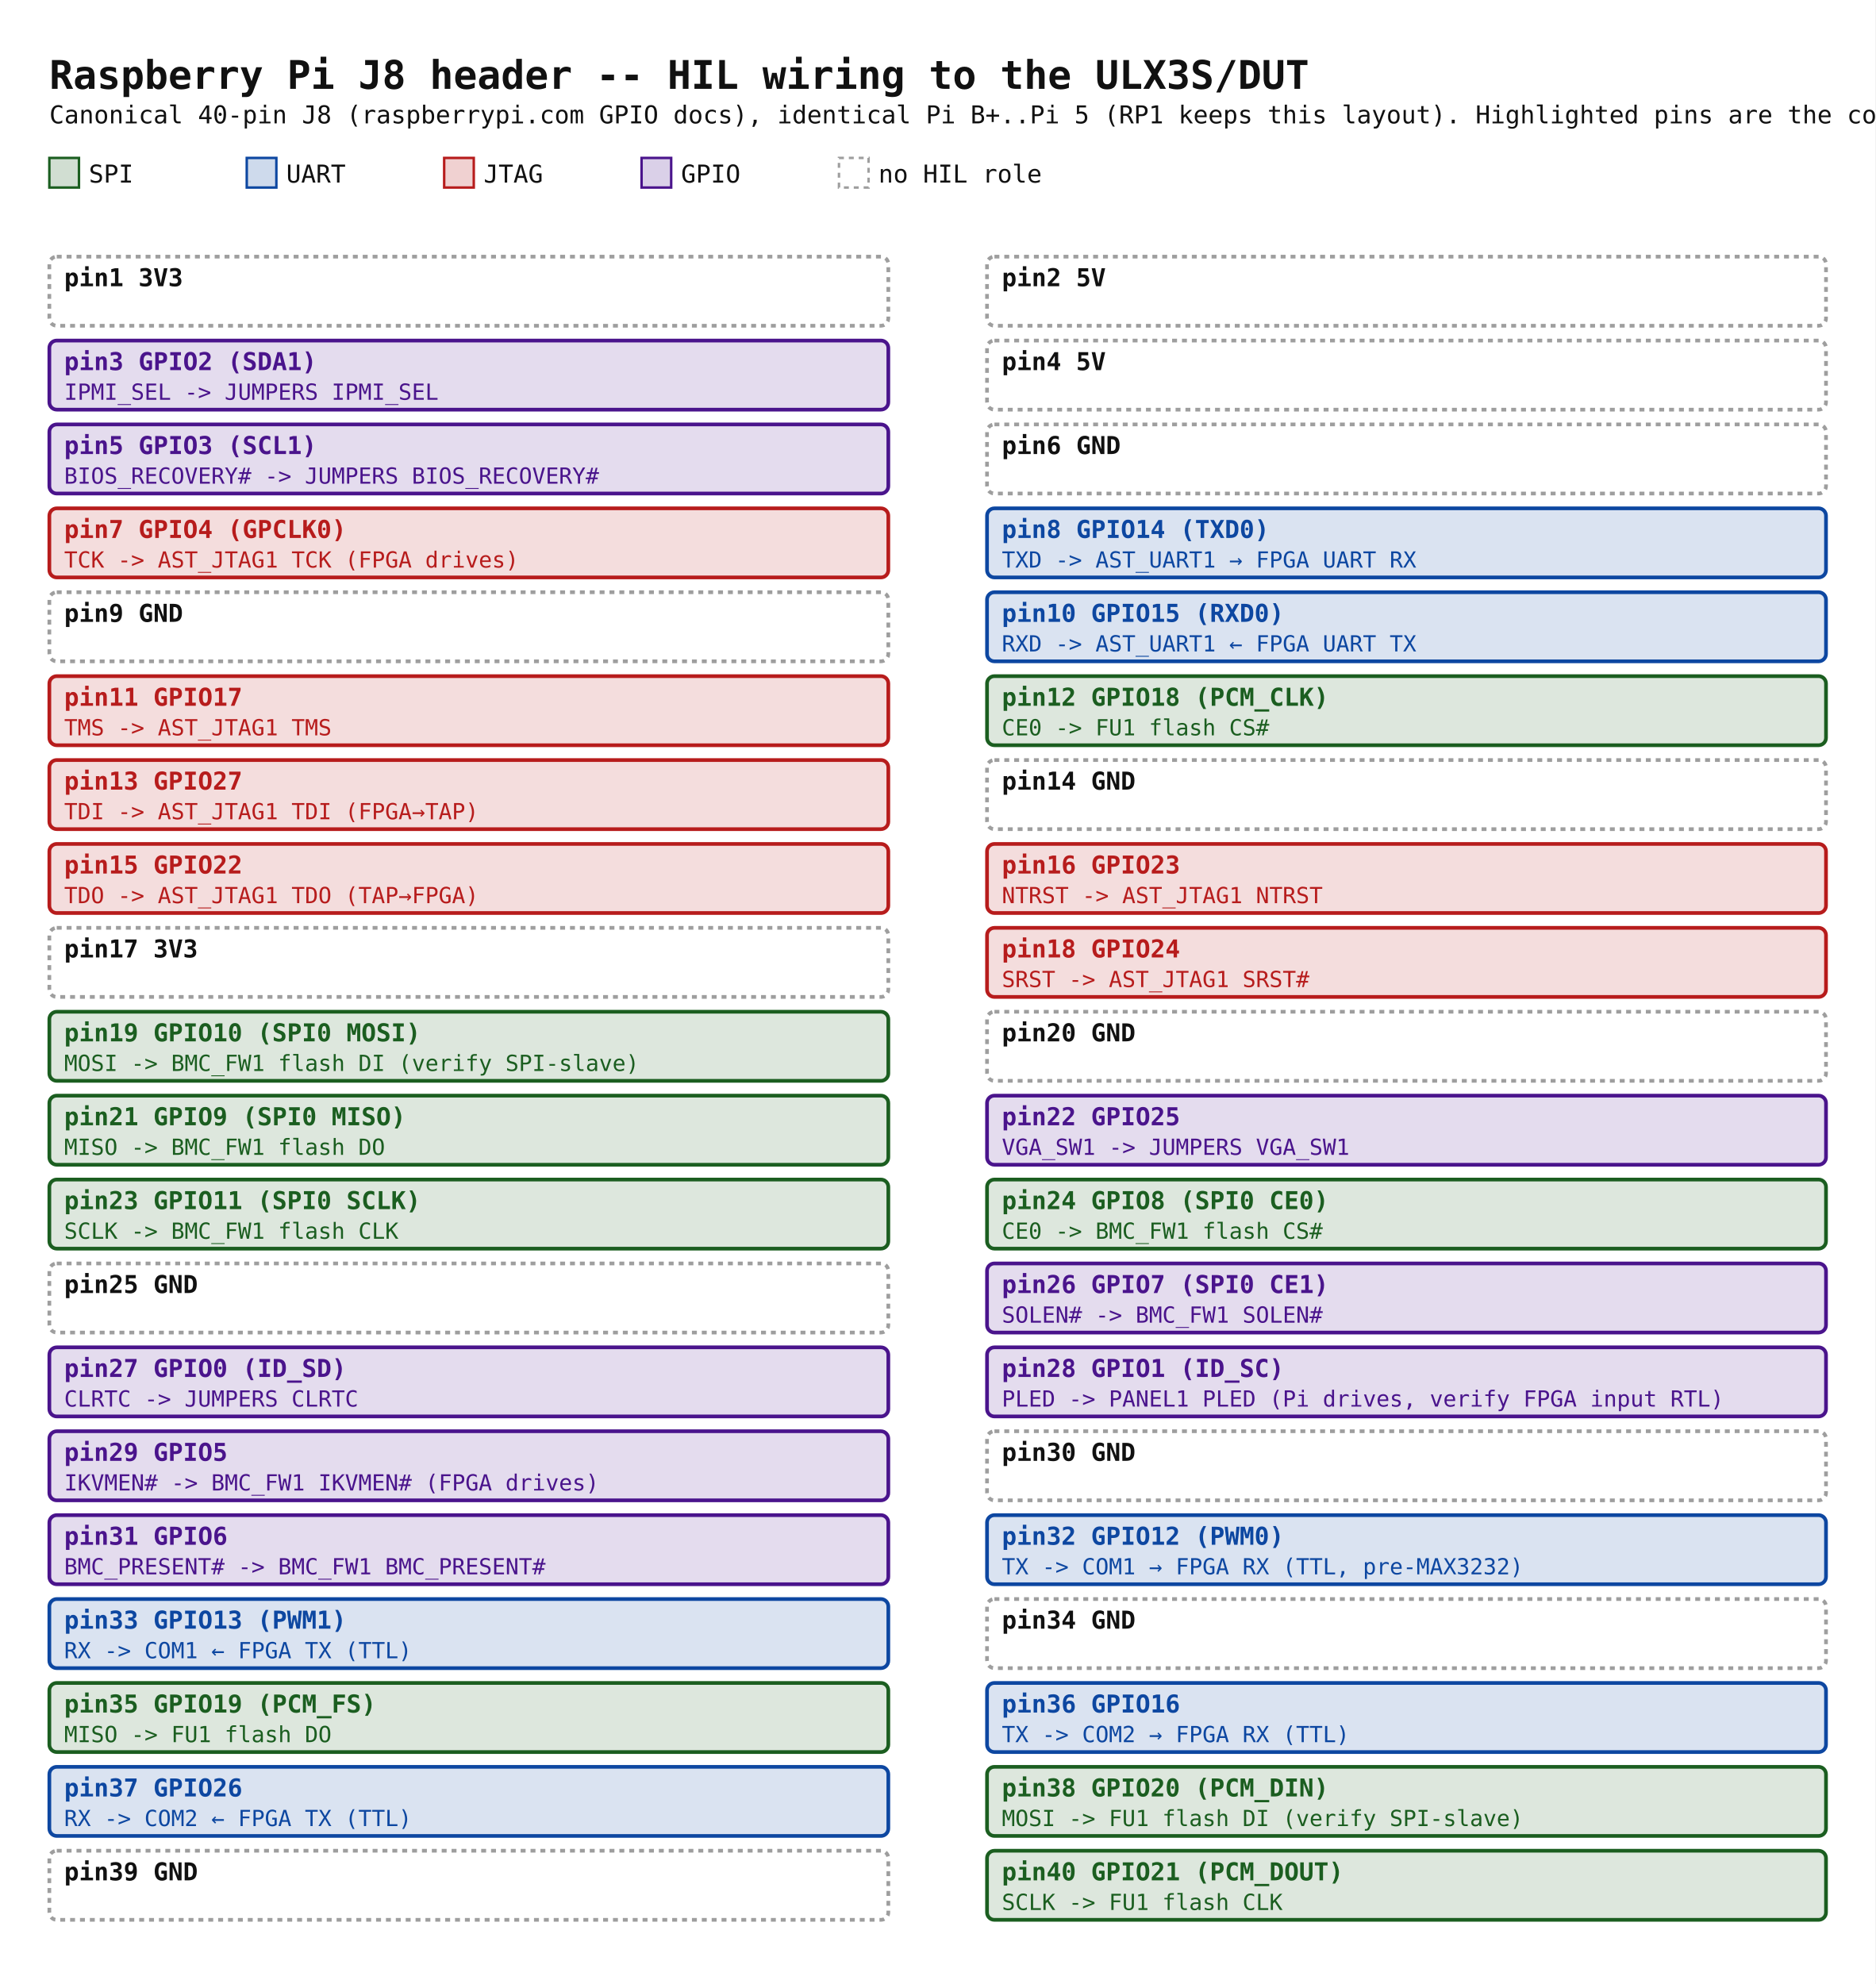
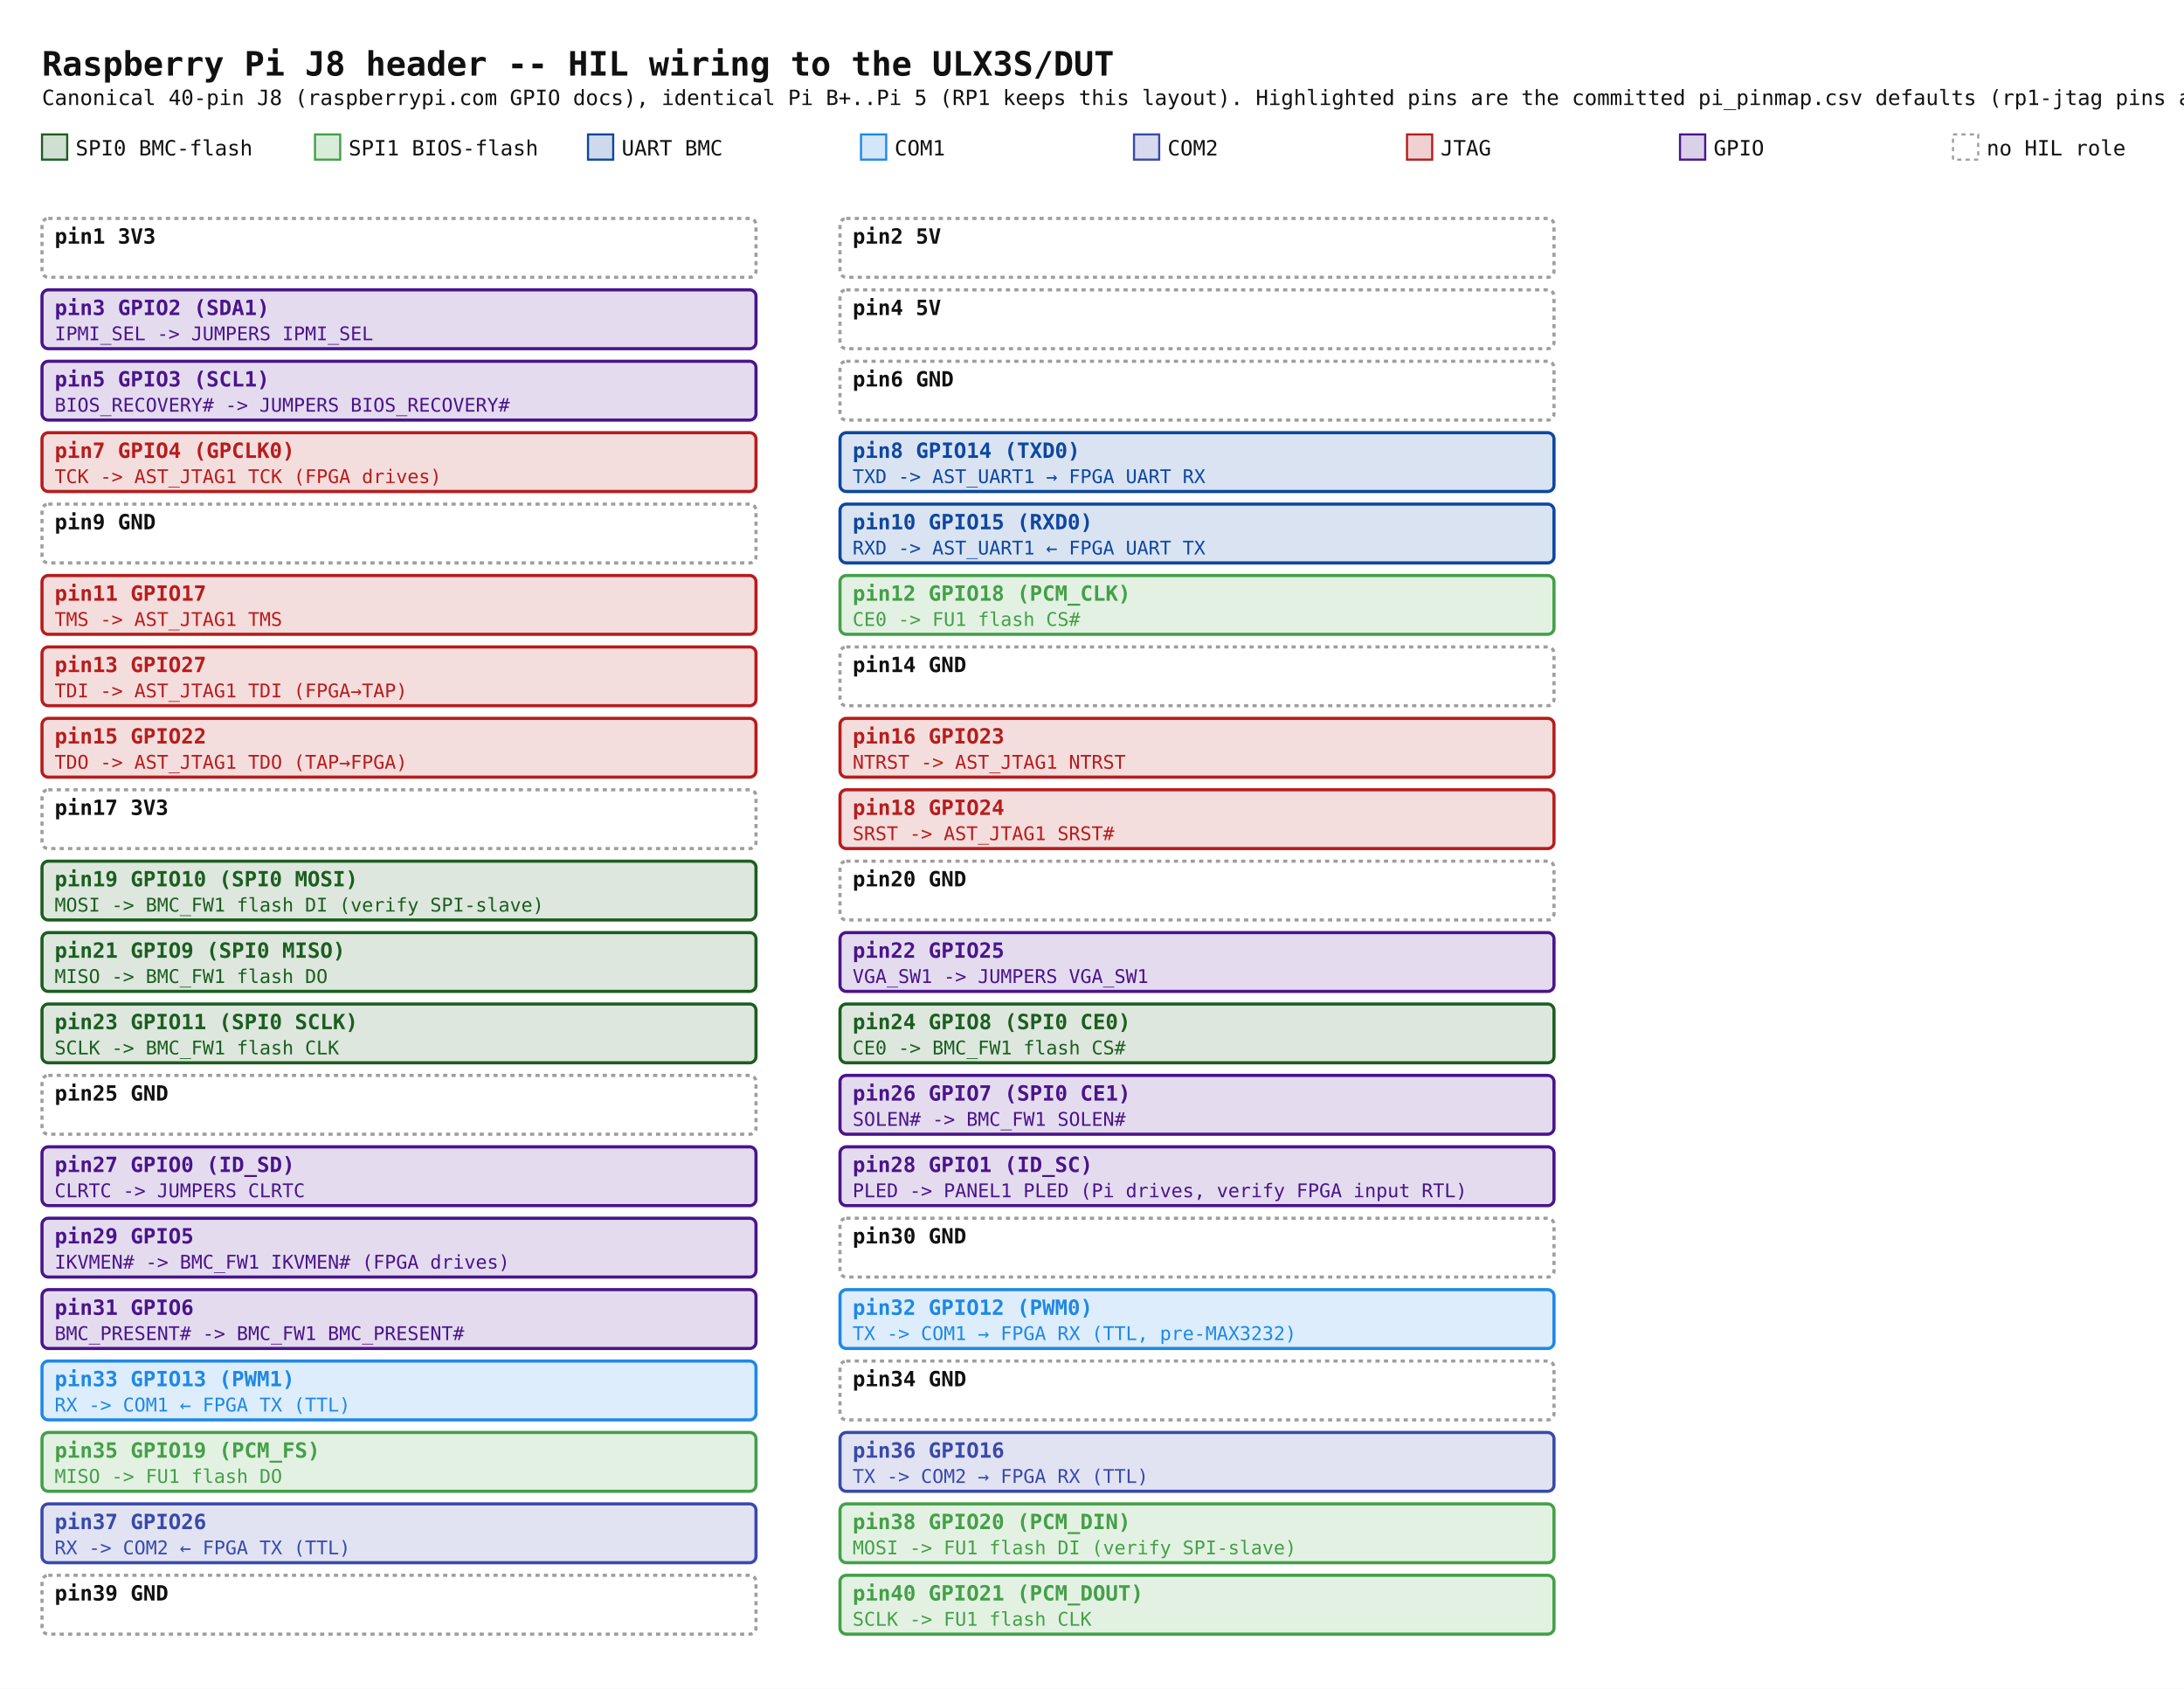
- <svg xmlns="http://www.w3.org/2000/svg" width="760" height="804" viewBox="0 0 760 804" font-family="monospace" font-size="10">
-   <rect x="0" y="0" width="760" height="804" fill="#ffffff" />
+ <svg xmlns="http://www.w3.org/2000/svg" width="1040" height="804" viewBox="0 0 1040 804" font-family="monospace" font-size="10">
+   <rect x="0" y="0" width="1040" height="804" fill="#ffffff" />
  <text x="20" y="36" font-size="16" font-weight="bold" fill="#111111">Raspberry Pi J8 header -- HIL wiring to the ULX3S/DUT</text>
  <text x="20" y="50" fill="#111111">Canonical 40-pin J8 (raspberrypi.com GPIO docs), identical Pi B+..Pi 5 (RP1 keeps this layout). Highlighted pins are the committed pi_pinmap.csv defaults (rp1-jtag pins are runtime-configurable).</text>
  <rect x="20" y="64" width="12" height="12" fill="#1b5e20" fill-opacity="0.2" stroke="#1b5e20" />
-   <text x="36" y="74" fill="#111111">SPI</text>
-   <rect x="100" y="64" width="12" height="12" fill="#0d47a1" fill-opacity="0.2" stroke="#0d47a1" />
-   <text x="116" y="74" fill="#111111">UART</text>
-   <rect x="180" y="64" width="12" height="12" fill="#b71c1c" fill-opacity="0.2" stroke="#b71c1c" />
-   <text x="196" y="74" fill="#111111">JTAG</text>
-   <rect x="260" y="64" width="12" height="12" fill="#4a148c" fill-opacity="0.2" stroke="#4a148c" />
-   <text x="276" y="74" fill="#111111">GPIO</text>
-   <rect x="340" y="64" width="12" height="12" fill="none" stroke="#9e9e9e" stroke-dasharray="2,2" />
-   <text x="356" y="74" fill="#111111">no HIL role</text>
+   <text x="36" y="74" fill="#111111">SPI0 BMC-flash</text>
+   <rect x="150" y="64" width="12" height="12" fill="#43a047" fill-opacity="0.2" stroke="#43a047" />
+   <text x="166" y="74" fill="#111111">SPI1 BIOS-flash</text>
+   <rect x="280" y="64" width="12" height="12" fill="#0d47a1" fill-opacity="0.2" stroke="#0d47a1" />
+   <text x="296" y="74" fill="#111111">UART BMC</text>
+   <rect x="410" y="64" width="12" height="12" fill="#1e88e5" fill-opacity="0.2" stroke="#1e88e5" />
+   <text x="426" y="74" fill="#111111">COM1</text>
+   <rect x="540" y="64" width="12" height="12" fill="#3949ab" fill-opacity="0.2" stroke="#3949ab" />
+   <text x="556" y="74" fill="#111111">COM2</text>
+   <rect x="670" y="64" width="12" height="12" fill="#b71c1c" fill-opacity="0.2" stroke="#b71c1c" />
+   <text x="686" y="74" fill="#111111">JTAG</text>
+   <rect x="800" y="64" width="12" height="12" fill="#4a148c" fill-opacity="0.2" stroke="#4a148c" />
+   <text x="816" y="74" fill="#111111">GPIO</text>
+   <rect x="930" y="64" width="12" height="12" fill="none" stroke="#9e9e9e" stroke-dasharray="2,2" />
+   <text x="946" y="74" fill="#111111">no HIL role</text>
  <rect x="20" y="104" width="340" height="28" fill="none" stroke="#9e9e9e" stroke-width="1.5" stroke-dasharray="2,2" rx="3" />
  <text x="26" y="116" fill="#111111" font-weight="bold">pin1  3V3</text>
  <rect x="400" y="104" width="340" height="28" fill="none" stroke="#9e9e9e" stroke-width="1.5" stroke-dasharray="2,2" rx="3" />
  <text x="406" y="116" fill="#111111" font-weight="bold">pin2  5V</text>
  <rect x="20" y="138" width="340" height="28" fill="#4a148c" fill-opacity="0.15" stroke="#4a148c" stroke-width="1.5" rx="3" />
  <text x="26" y="150" fill="#4a148c" font-weight="bold">pin3  GPIO2 (SDA1)</text>
  <text x="26" y="162" fill="#4a148c" font-size="9">IPMI_SEL -&gt; JUMPERS IPMI_SEL</text>
  <rect x="400" y="138" width="340" height="28" fill="none" stroke="#9e9e9e" stroke-width="1.5" stroke-dasharray="2,2" rx="3" />
  <text x="406" y="150" fill="#111111" font-weight="bold">pin4  5V</text>
  <rect x="20" y="172" width="340" height="28" fill="#4a148c" fill-opacity="0.15" stroke="#4a148c" stroke-width="1.5" rx="3" />
  <text x="26" y="184" fill="#4a148c" font-weight="bold">pin5  GPIO3 (SCL1)</text>
  <text x="26" y="196" fill="#4a148c" font-size="9">BIOS_RECOVERY# -&gt; JUMPERS BIOS_RECOVERY#</text>
  <rect x="400" y="172" width="340" height="28" fill="none" stroke="#9e9e9e" stroke-width="1.5" stroke-dasharray="2,2" rx="3" />
  <text x="406" y="184" fill="#111111" font-weight="bold">pin6  GND</text>
  <rect x="20" y="206" width="340" height="28" fill="#b71c1c" fill-opacity="0.15" stroke="#b71c1c" stroke-width="1.5" rx="3" />
  <text x="26" y="218" fill="#b71c1c" font-weight="bold">pin7  GPIO4 (GPCLK0)</text>
  <text x="26" y="230" fill="#b71c1c" font-size="9">TCK -&gt; AST_JTAG1 TCK (FPGA drives)</text>
  <rect x="400" y="206" width="340" height="28" fill="#0d47a1" fill-opacity="0.15" stroke="#0d47a1" stroke-width="1.5" rx="3" />
  <text x="406" y="218" fill="#0d47a1" font-weight="bold">pin8  GPIO14 (TXD0)</text>
  <text x="406" y="230" fill="#0d47a1" font-size="9">TXD -&gt; AST_UART1 → FPGA UART RX</text>
  <rect x="20" y="240" width="340" height="28" fill="none" stroke="#9e9e9e" stroke-width="1.5" stroke-dasharray="2,2" rx="3" />
  <text x="26" y="252" fill="#111111" font-weight="bold">pin9  GND</text>
  <rect x="400" y="240" width="340" height="28" fill="#0d47a1" fill-opacity="0.15" stroke="#0d47a1" stroke-width="1.5" rx="3" />
  <text x="406" y="252" fill="#0d47a1" font-weight="bold">pin10 GPIO15 (RXD0)</text>
  <text x="406" y="264" fill="#0d47a1" font-size="9">RXD -&gt; AST_UART1 ← FPGA UART TX</text>
  <rect x="20" y="274" width="340" height="28" fill="#b71c1c" fill-opacity="0.15" stroke="#b71c1c" stroke-width="1.5" rx="3" />
  <text x="26" y="286" fill="#b71c1c" font-weight="bold">pin11 GPIO17</text>
  <text x="26" y="298" fill="#b71c1c" font-size="9">TMS -&gt; AST_JTAG1 TMS</text>
-   <rect x="400" y="274" width="340" height="28" fill="#1b5e20" fill-opacity="0.15" stroke="#1b5e20" stroke-width="1.5" rx="3" />
-   <text x="406" y="286" fill="#1b5e20" font-weight="bold">pin12 GPIO18 (PCM_CLK)</text>
-   <text x="406" y="298" fill="#1b5e20" font-size="9">CE0 -&gt; FU1 flash CS#</text>
+   <rect x="400" y="274" width="340" height="28" fill="#43a047" fill-opacity="0.15" stroke="#43a047" stroke-width="1.5" rx="3" />
+   <text x="406" y="286" fill="#43a047" font-weight="bold">pin12 GPIO18 (PCM_CLK)</text>
+   <text x="406" y="298" fill="#43a047" font-size="9">CE0 -&gt; FU1 flash CS#</text>
  <rect x="20" y="308" width="340" height="28" fill="#b71c1c" fill-opacity="0.15" stroke="#b71c1c" stroke-width="1.5" rx="3" />
  <text x="26" y="320" fill="#b71c1c" font-weight="bold">pin13 GPIO27</text>
  <text x="26" y="332" fill="#b71c1c" font-size="9">TDI -&gt; AST_JTAG1 TDI (FPGA→TAP)</text>
  <rect x="400" y="308" width="340" height="28" fill="none" stroke="#9e9e9e" stroke-width="1.5" stroke-dasharray="2,2" rx="3" />
  <text x="406" y="320" fill="#111111" font-weight="bold">pin14 GND</text>
  <rect x="20" y="342" width="340" height="28" fill="#b71c1c" fill-opacity="0.15" stroke="#b71c1c" stroke-width="1.5" rx="3" />
  <text x="26" y="354" fill="#b71c1c" font-weight="bold">pin15 GPIO22</text>
  <text x="26" y="366" fill="#b71c1c" font-size="9">TDO -&gt; AST_JTAG1 TDO (TAP→FPGA)</text>
  <rect x="400" y="342" width="340" height="28" fill="#b71c1c" fill-opacity="0.15" stroke="#b71c1c" stroke-width="1.5" rx="3" />
  <text x="406" y="354" fill="#b71c1c" font-weight="bold">pin16 GPIO23</text>
  <text x="406" y="366" fill="#b71c1c" font-size="9">NTRST -&gt; AST_JTAG1 NTRST</text>
  <rect x="20" y="376" width="340" height="28" fill="none" stroke="#9e9e9e" stroke-width="1.5" stroke-dasharray="2,2" rx="3" />
  <text x="26" y="388" fill="#111111" font-weight="bold">pin17 3V3</text>
  <rect x="400" y="376" width="340" height="28" fill="#b71c1c" fill-opacity="0.15" stroke="#b71c1c" stroke-width="1.5" rx="3" />
  <text x="406" y="388" fill="#b71c1c" font-weight="bold">pin18 GPIO24</text>
  <text x="406" y="400" fill="#b71c1c" font-size="9">SRST -&gt; AST_JTAG1 SRST#</text>
  <rect x="20" y="410" width="340" height="28" fill="#1b5e20" fill-opacity="0.15" stroke="#1b5e20" stroke-width="1.5" rx="3" />
  <text x="26" y="422" fill="#1b5e20" font-weight="bold">pin19 GPIO10 (SPI0 MOSI)</text>
  <text x="26" y="434" fill="#1b5e20" font-size="9">MOSI -&gt; BMC_FW1 flash DI (verify SPI-slave)</text>
  <rect x="400" y="410" width="340" height="28" fill="none" stroke="#9e9e9e" stroke-width="1.5" stroke-dasharray="2,2" rx="3" />
  <text x="406" y="422" fill="#111111" font-weight="bold">pin20 GND</text>
  <rect x="20" y="444" width="340" height="28" fill="#1b5e20" fill-opacity="0.15" stroke="#1b5e20" stroke-width="1.5" rx="3" />
  <text x="26" y="456" fill="#1b5e20" font-weight="bold">pin21 GPIO9 (SPI0 MISO)</text>
  <text x="26" y="468" fill="#1b5e20" font-size="9">MISO -&gt; BMC_FW1 flash DO</text>
  <rect x="400" y="444" width="340" height="28" fill="#4a148c" fill-opacity="0.15" stroke="#4a148c" stroke-width="1.5" rx="3" />
  <text x="406" y="456" fill="#4a148c" font-weight="bold">pin22 GPIO25</text>
  <text x="406" y="468" fill="#4a148c" font-size="9">VGA_SW1 -&gt; JUMPERS VGA_SW1</text>
  <rect x="20" y="478" width="340" height="28" fill="#1b5e20" fill-opacity="0.15" stroke="#1b5e20" stroke-width="1.5" rx="3" />
  <text x="26" y="490" fill="#1b5e20" font-weight="bold">pin23 GPIO11 (SPI0 SCLK)</text>
  <text x="26" y="502" fill="#1b5e20" font-size="9">SCLK -&gt; BMC_FW1 flash CLK</text>
  <rect x="400" y="478" width="340" height="28" fill="#1b5e20" fill-opacity="0.15" stroke="#1b5e20" stroke-width="1.5" rx="3" />
  <text x="406" y="490" fill="#1b5e20" font-weight="bold">pin24 GPIO8 (SPI0 CE0)</text>
  <text x="406" y="502" fill="#1b5e20" font-size="9">CE0 -&gt; BMC_FW1 flash CS#</text>
  <rect x="20" y="512" width="340" height="28" fill="none" stroke="#9e9e9e" stroke-width="1.5" stroke-dasharray="2,2" rx="3" />
  <text x="26" y="524" fill="#111111" font-weight="bold">pin25 GND</text>
  <rect x="400" y="512" width="340" height="28" fill="#4a148c" fill-opacity="0.15" stroke="#4a148c" stroke-width="1.5" rx="3" />
  <text x="406" y="524" fill="#4a148c" font-weight="bold">pin26 GPIO7 (SPI0 CE1)</text>
  <text x="406" y="536" fill="#4a148c" font-size="9">SOLEN# -&gt; BMC_FW1 SOLEN#</text>
  <rect x="20" y="546" width="340" height="28" fill="#4a148c" fill-opacity="0.15" stroke="#4a148c" stroke-width="1.5" rx="3" />
  <text x="26" y="558" fill="#4a148c" font-weight="bold">pin27 GPIO0 (ID_SD)</text>
  <text x="26" y="570" fill="#4a148c" font-size="9">CLRTC -&gt; JUMPERS CLRTC</text>
  <rect x="400" y="546" width="340" height="28" fill="#4a148c" fill-opacity="0.15" stroke="#4a148c" stroke-width="1.5" rx="3" />
  <text x="406" y="558" fill="#4a148c" font-weight="bold">pin28 GPIO1 (ID_SC)</text>
  <text x="406" y="570" fill="#4a148c" font-size="9">PLED -&gt; PANEL1 PLED (Pi drives, verify FPGA input RTL)</text>
  <rect x="20" y="580" width="340" height="28" fill="#4a148c" fill-opacity="0.15" stroke="#4a148c" stroke-width="1.5" rx="3" />
  <text x="26" y="592" fill="#4a148c" font-weight="bold">pin29 GPIO5</text>
  <text x="26" y="604" fill="#4a148c" font-size="9">IKVMEN# -&gt; BMC_FW1 IKVMEN# (FPGA drives)</text>
  <rect x="400" y="580" width="340" height="28" fill="none" stroke="#9e9e9e" stroke-width="1.5" stroke-dasharray="2,2" rx="3" />
  <text x="406" y="592" fill="#111111" font-weight="bold">pin30 GND</text>
  <rect x="20" y="614" width="340" height="28" fill="#4a148c" fill-opacity="0.15" stroke="#4a148c" stroke-width="1.5" rx="3" />
  <text x="26" y="626" fill="#4a148c" font-weight="bold">pin31 GPIO6</text>
  <text x="26" y="638" fill="#4a148c" font-size="9">BMC_PRESENT# -&gt; BMC_FW1 BMC_PRESENT#</text>
-   <rect x="400" y="614" width="340" height="28" fill="#0d47a1" fill-opacity="0.15" stroke="#0d47a1" stroke-width="1.5" rx="3" />
-   <text x="406" y="626" fill="#0d47a1" font-weight="bold">pin32 GPIO12 (PWM0)</text>
-   <text x="406" y="638" fill="#0d47a1" font-size="9">TX -&gt; COM1 → FPGA RX (TTL, pre-MAX3232)</text>
-   <rect x="20" y="648" width="340" height="28" fill="#0d47a1" fill-opacity="0.15" stroke="#0d47a1" stroke-width="1.5" rx="3" />
-   <text x="26" y="660" fill="#0d47a1" font-weight="bold">pin33 GPIO13 (PWM1)</text>
-   <text x="26" y="672" fill="#0d47a1" font-size="9">RX -&gt; COM1 ← FPGA TX (TTL)</text>
+   <rect x="400" y="614" width="340" height="28" fill="#1e88e5" fill-opacity="0.15" stroke="#1e88e5" stroke-width="1.5" rx="3" />
+   <text x="406" y="626" fill="#1e88e5" font-weight="bold">pin32 GPIO12 (PWM0)</text>
+   <text x="406" y="638" fill="#1e88e5" font-size="9">TX -&gt; COM1 → FPGA RX (TTL, pre-MAX3232)</text>
+   <rect x="20" y="648" width="340" height="28" fill="#1e88e5" fill-opacity="0.15" stroke="#1e88e5" stroke-width="1.5" rx="3" />
+   <text x="26" y="660" fill="#1e88e5" font-weight="bold">pin33 GPIO13 (PWM1)</text>
+   <text x="26" y="672" fill="#1e88e5" font-size="9">RX -&gt; COM1 ← FPGA TX (TTL)</text>
  <rect x="400" y="648" width="340" height="28" fill="none" stroke="#9e9e9e" stroke-width="1.5" stroke-dasharray="2,2" rx="3" />
  <text x="406" y="660" fill="#111111" font-weight="bold">pin34 GND</text>
-   <rect x="20" y="682" width="340" height="28" fill="#1b5e20" fill-opacity="0.15" stroke="#1b5e20" stroke-width="1.5" rx="3" />
-   <text x="26" y="694" fill="#1b5e20" font-weight="bold">pin35 GPIO19 (PCM_FS)</text>
-   <text x="26" y="706" fill="#1b5e20" font-size="9">MISO -&gt; FU1 flash DO</text>
-   <rect x="400" y="682" width="340" height="28" fill="#0d47a1" fill-opacity="0.15" stroke="#0d47a1" stroke-width="1.5" rx="3" />
-   <text x="406" y="694" fill="#0d47a1" font-weight="bold">pin36 GPIO16</text>
-   <text x="406" y="706" fill="#0d47a1" font-size="9">TX -&gt; COM2 → FPGA RX (TTL)</text>
-   <rect x="20" y="716" width="340" height="28" fill="#0d47a1" fill-opacity="0.15" stroke="#0d47a1" stroke-width="1.5" rx="3" />
-   <text x="26" y="728" fill="#0d47a1" font-weight="bold">pin37 GPIO26</text>
-   <text x="26" y="740" fill="#0d47a1" font-size="9">RX -&gt; COM2 ← FPGA TX (TTL)</text>
-   <rect x="400" y="716" width="340" height="28" fill="#1b5e20" fill-opacity="0.15" stroke="#1b5e20" stroke-width="1.5" rx="3" />
-   <text x="406" y="728" fill="#1b5e20" font-weight="bold">pin38 GPIO20 (PCM_DIN)</text>
-   <text x="406" y="740" fill="#1b5e20" font-size="9">MOSI -&gt; FU1 flash DI (verify SPI-slave)</text>
+   <rect x="20" y="682" width="340" height="28" fill="#43a047" fill-opacity="0.15" stroke="#43a047" stroke-width="1.5" rx="3" />
+   <text x="26" y="694" fill="#43a047" font-weight="bold">pin35 GPIO19 (PCM_FS)</text>
+   <text x="26" y="706" fill="#43a047" font-size="9">MISO -&gt; FU1 flash DO</text>
+   <rect x="400" y="682" width="340" height="28" fill="#3949ab" fill-opacity="0.15" stroke="#3949ab" stroke-width="1.5" rx="3" />
+   <text x="406" y="694" fill="#3949ab" font-weight="bold">pin36 GPIO16</text>
+   <text x="406" y="706" fill="#3949ab" font-size="9">TX -&gt; COM2 → FPGA RX (TTL)</text>
+   <rect x="20" y="716" width="340" height="28" fill="#3949ab" fill-opacity="0.15" stroke="#3949ab" stroke-width="1.5" rx="3" />
+   <text x="26" y="728" fill="#3949ab" font-weight="bold">pin37 GPIO26</text>
+   <text x="26" y="740" fill="#3949ab" font-size="9">RX -&gt; COM2 ← FPGA TX (TTL)</text>
+   <rect x="400" y="716" width="340" height="28" fill="#43a047" fill-opacity="0.15" stroke="#43a047" stroke-width="1.5" rx="3" />
+   <text x="406" y="728" fill="#43a047" font-weight="bold">pin38 GPIO20 (PCM_DIN)</text>
+   <text x="406" y="740" fill="#43a047" font-size="9">MOSI -&gt; FU1 flash DI (verify SPI-slave)</text>
  <rect x="20" y="750" width="340" height="28" fill="none" stroke="#9e9e9e" stroke-width="1.5" stroke-dasharray="2,2" rx="3" />
  <text x="26" y="762" fill="#111111" font-weight="bold">pin39 GND</text>
-   <rect x="400" y="750" width="340" height="28" fill="#1b5e20" fill-opacity="0.15" stroke="#1b5e20" stroke-width="1.5" rx="3" />
-   <text x="406" y="762" fill="#1b5e20" font-weight="bold">pin40 GPIO21 (PCM_DOUT)</text>
-   <text x="406" y="774" fill="#1b5e20" font-size="9">SCLK -&gt; FU1 flash CLK</text>
+   <rect x="400" y="750" width="340" height="28" fill="#43a047" fill-opacity="0.15" stroke="#43a047" stroke-width="1.5" rx="3" />
+   <text x="406" y="762" fill="#43a047" font-weight="bold">pin40 GPIO21 (PCM_DOUT)</text>
+   <text x="406" y="774" fill="#43a047" font-size="9">SCLK -&gt; FU1 flash CLK</text>
</svg>
